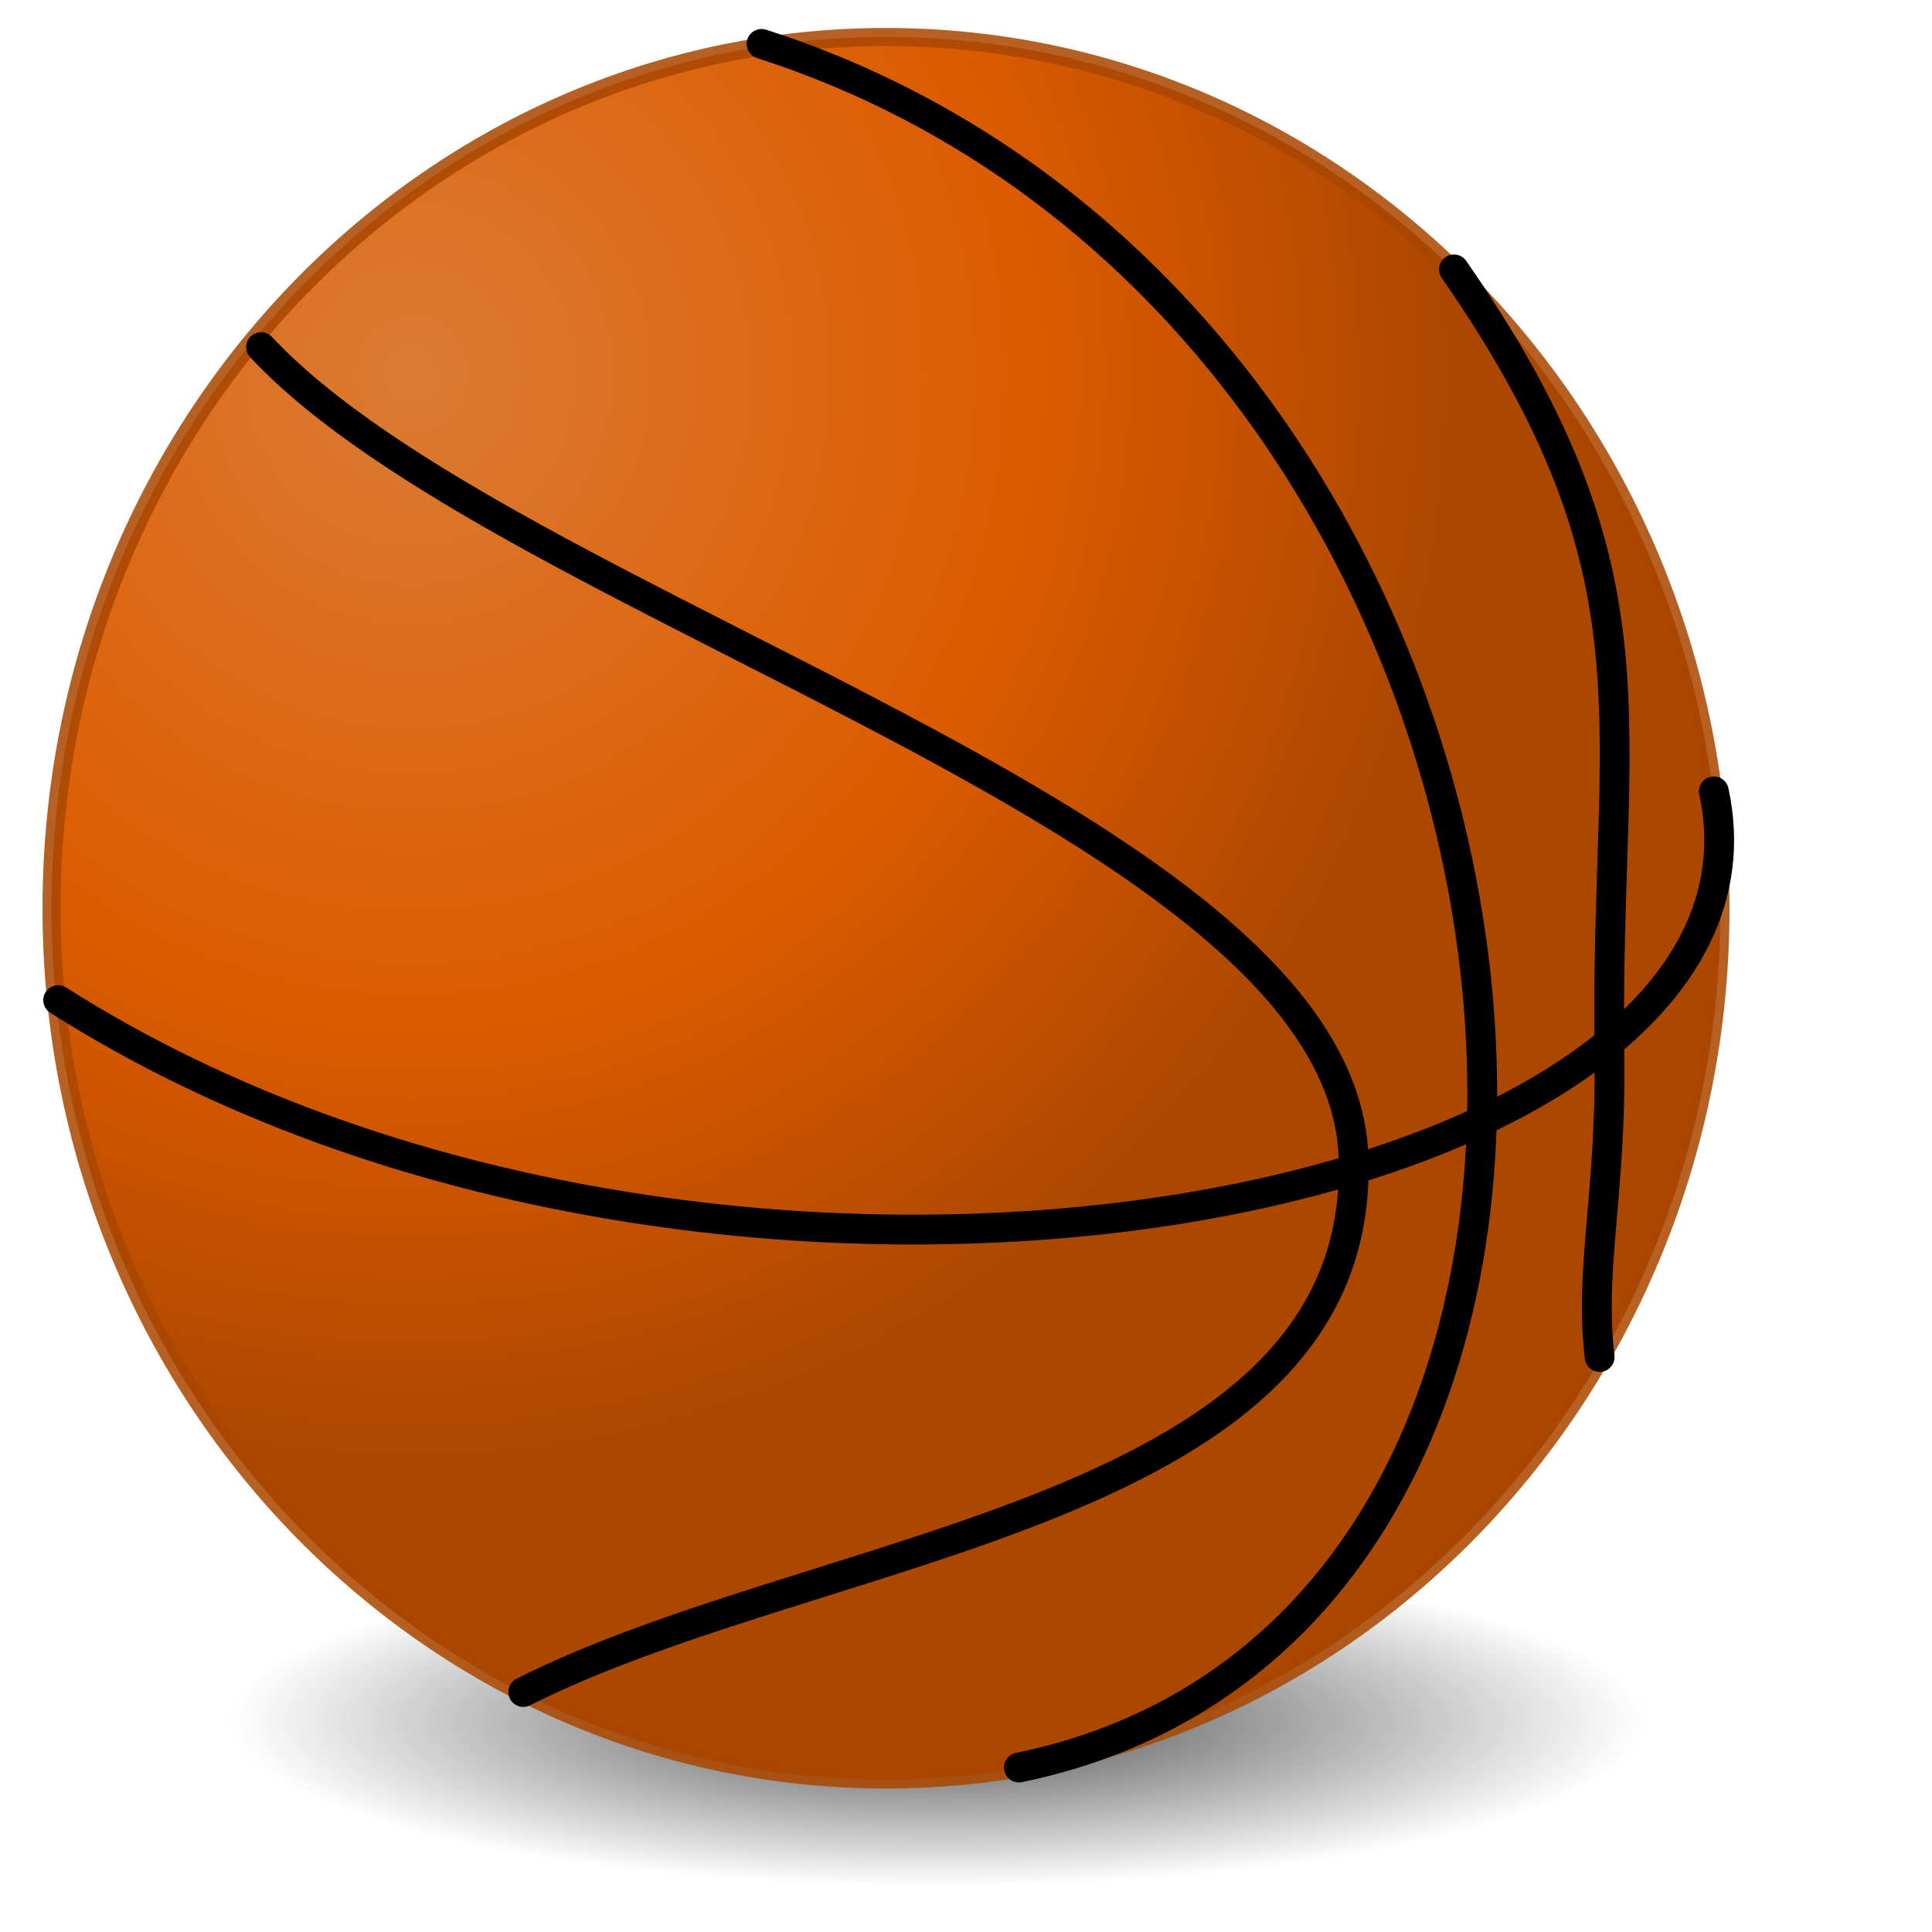
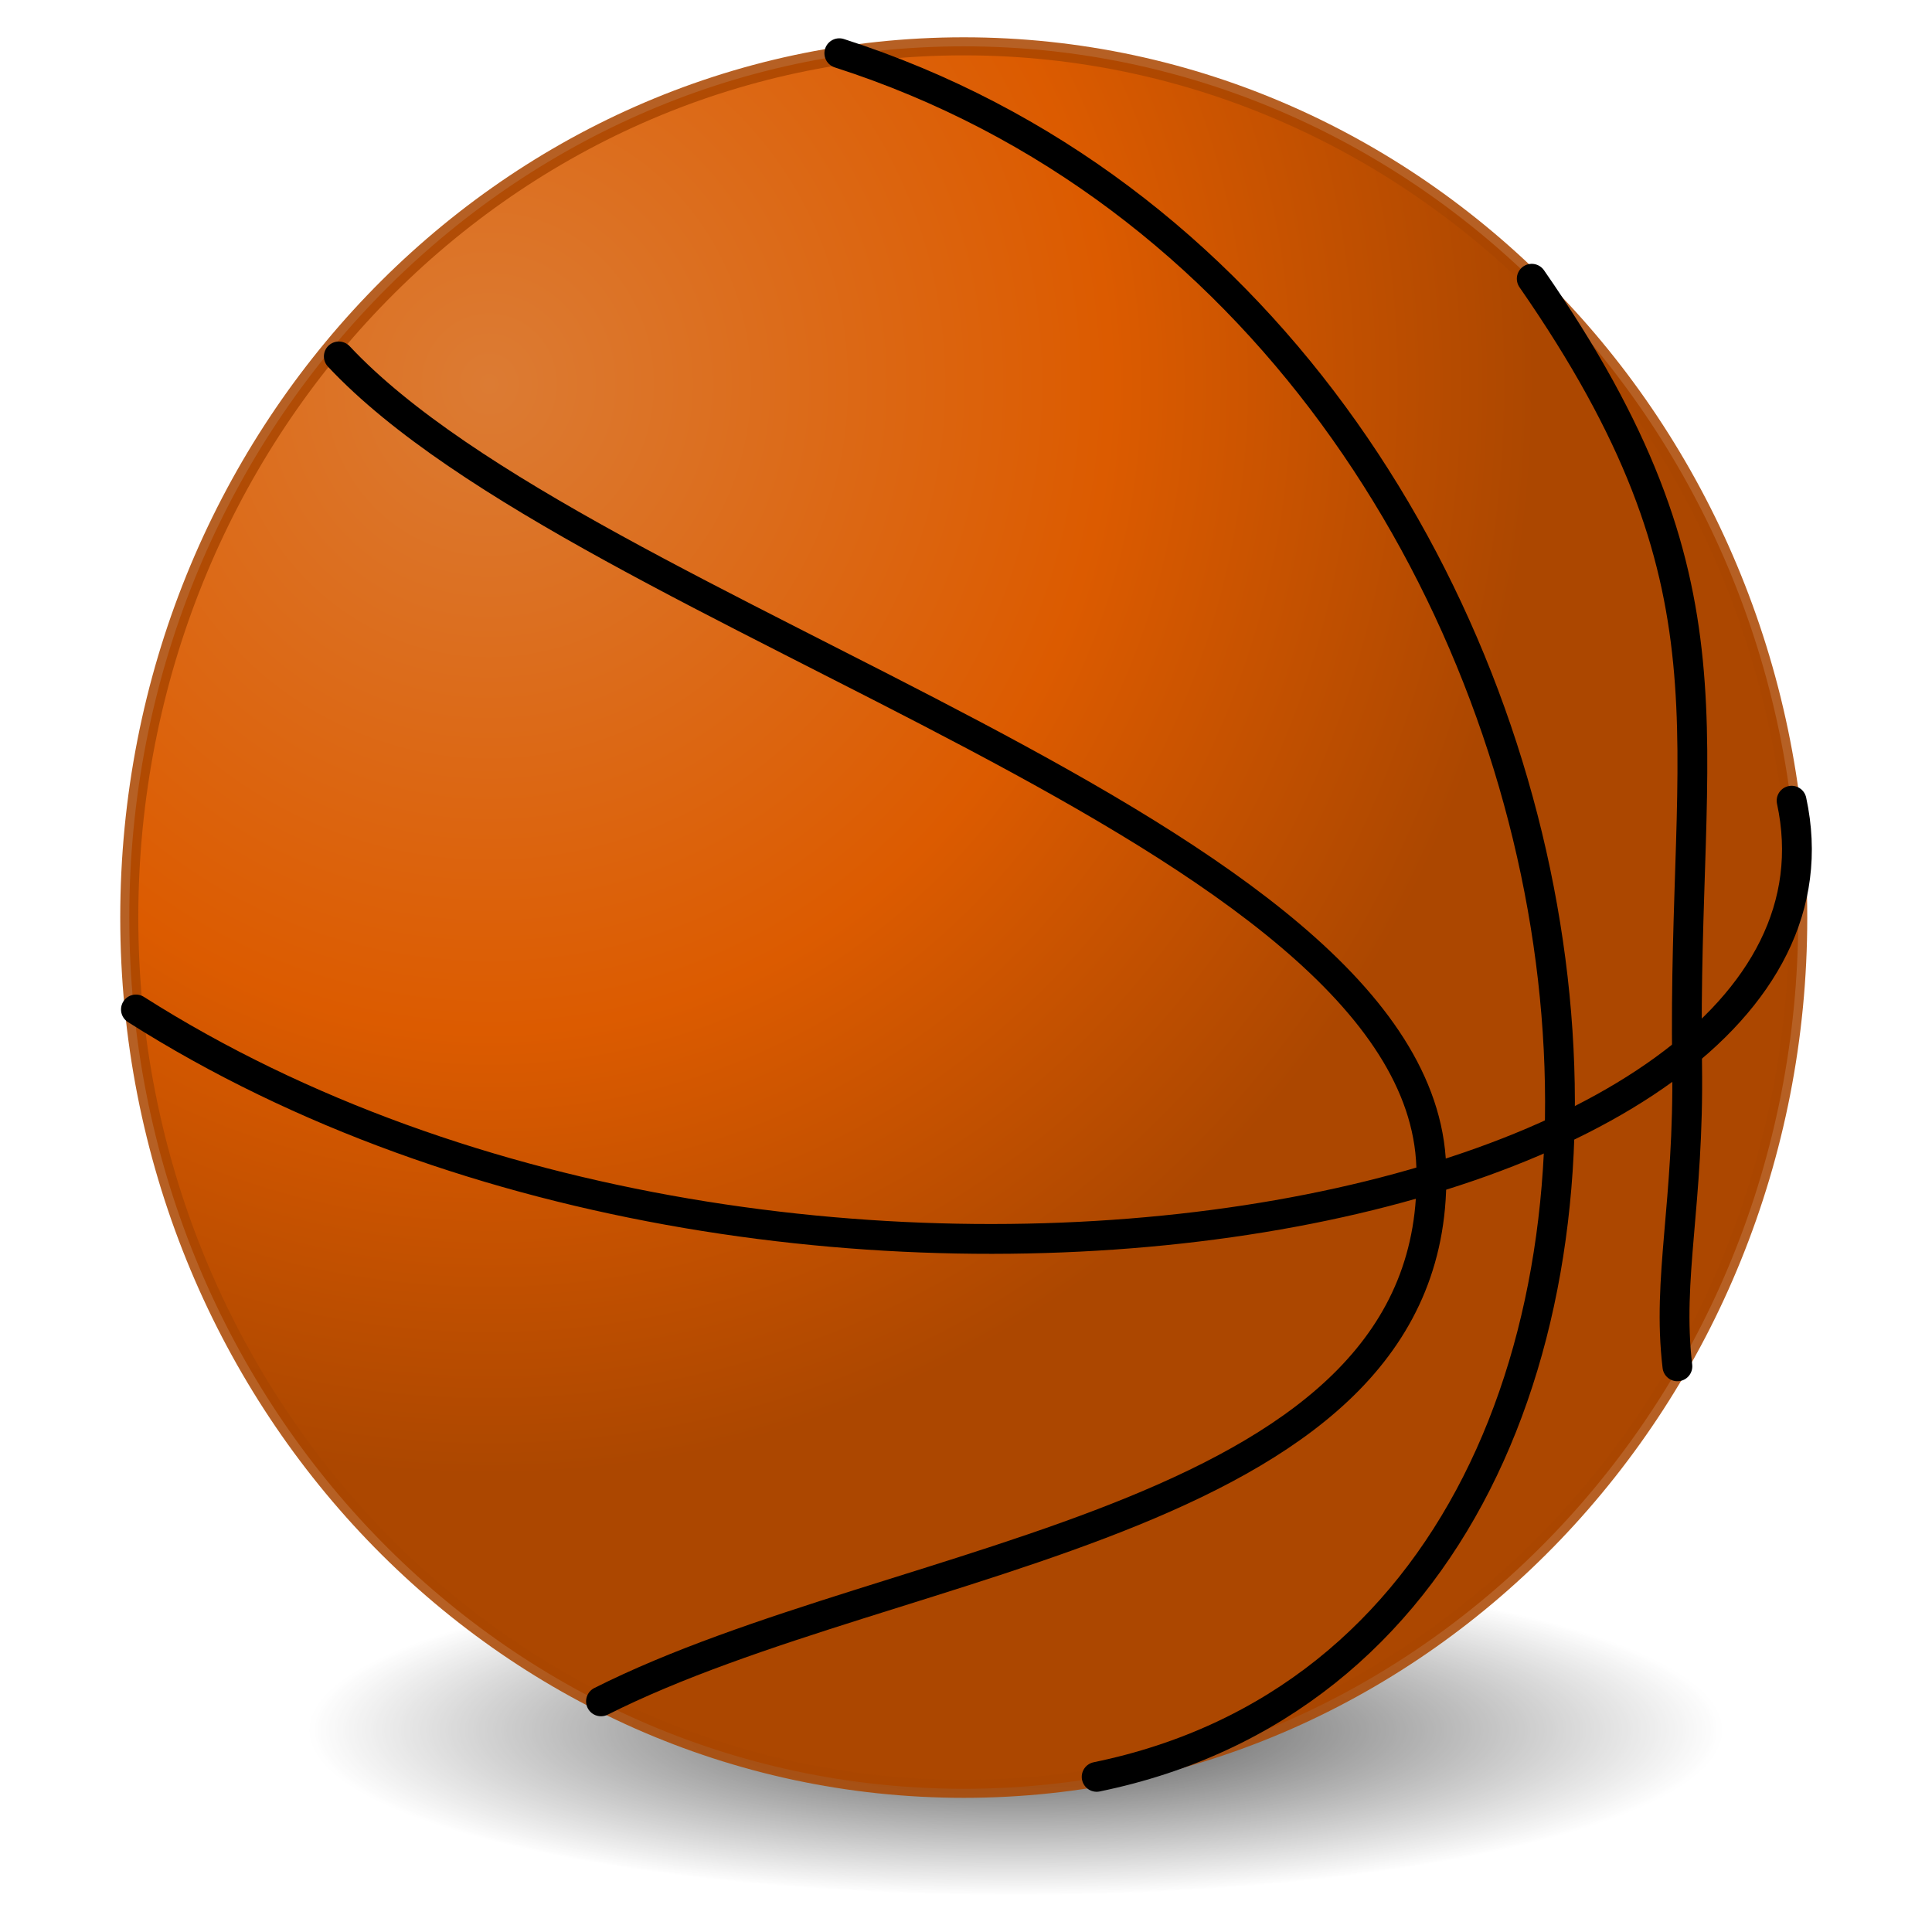
- <svg xmlns="http://www.w3.org/2000/svg" xmlns:xlink="http://www.w3.org/1999/xlink" width="200mm" height="200mm" id="svg1">
+ <svg xmlns="http://www.w3.org/2000/svg" xmlns:xlink="http://www.w3.org/1999/xlink" width="200mm" height="200mm" id="svg1" version="1.1">
  <defs id="defs3">
    <linearGradient id="linearGradient2108">
      <stop id="stop2110" offset="0" style="stop-color:#000000;stop-opacity:1;" />
      <stop id="stop2112" offset="1" style="stop-color:#000000;stop-opacity:0;" />
    </linearGradient>
    <linearGradient id="linearGradient8562">
      <stop style="stop-color:#dc7b33;stop-opacity:1;" offset="0" id="stop8563" />
      <stop style="stop-color:#dc5b00;stop-opacity:1;" offset="0.593" id="stop8565" />
      <stop style="stop-color:#ac4700;stop-opacity:1;" offset="1" id="stop8564" />
    </linearGradient>
    <linearGradient id="linearGradient4809">
      <stop style="stop-color:#f2ebd4;stop-opacity:1;" offset="0" id="stop4810" />
      <stop style="stop-color:#f3d1a5;stop-opacity:1;" offset="1" id="stop4811" />
    </linearGradient>
    <linearGradient id="linearGradient2307">
      <stop style="stop-color:#814600;stop-opacity:1;" offset="0" id="stop2308" />
      <stop style="stop-color:#d9a45f;stop-opacity:1;" offset="1" id="stop2309" />
    </linearGradient>
    <linearGradient xlink:href="#linearGradient2307" id="linearGradient2310" gradientTransform="matrix(1.158036,0.173942,-0.252723,1.682534,-106.1128,-533.2579)" x1="561.825" y1="443.992" x2="489.62" y2="343.342" gradientUnits="userSpaceOnUse" />
    <linearGradient xlink:href="#linearGradient2307" id="linearGradient1693" gradientTransform="scale(0.861915,1.160207)" x1="264.123" y1="702.764" x2="327.25" y2="696.003" gradientUnits="userSpaceOnUse" />
    <linearGradient xlink:href="#linearGradient2307" id="linearGradient4183" gradientTransform="matrix(1.414605,0.21248,-0.206886,1.377369,-105.8617,-533.2202)" x1="197.668" y1="826.966" x2="239.474" y2="793.123" gradientUnits="userSpaceOnUse" />
    <linearGradient xlink:href="#linearGradient4809" id="linearGradient4808" gradientTransform="matrix(1.280792,0.19238,-0.228502,1.521272,-106.1128,-533.2579)" x1="277.525" y1="687.396" x2="315.127" y2="687.396" gradientUnits="userSpaceOnUse" />
    <linearGradient xlink:href="#linearGradient4809" id="linearGradient5434" gradientUnits="userSpaceOnUse" gradientTransform="matrix(1.280792,0.19238,-0.228502,1.521272,-87.81681,-553.5406)" x1="277.525" y1="687.396" x2="315.127" y2="687.396" />
    <linearGradient xlink:href="#linearGradient4809" id="linearGradient6057" gradientUnits="userSpaceOnUse" gradientTransform="matrix(1.280792,0.19238,-0.228502,1.521272,-69.13019,-575.1741)" x1="277.525" y1="687.396" x2="315.127" y2="687.396" />
    <linearGradient xlink:href="#linearGradient4809" id="linearGradient6059" gradientUnits="userSpaceOnUse" gradientTransform="matrix(1.280792,0.19238,-0.228502,1.521272,-51.07121,-596.2536)" x1="277.525" y1="687.396" x2="315.127" y2="687.396" />
    <linearGradient xlink:href="#linearGradient4809" id="linearGradient6061" gradientUnits="userSpaceOnUse" gradientTransform="matrix(1.280792,0.19238,-0.228502,1.521272,-30.03709,-617.7941)" x1="277.525" y1="687.396" x2="315.127" y2="687.396" />
    <radialGradient r="148.006" fy="315.64" fx="32.2" cy="315.64" cx="32.2" gradientTransform="scale(0.978897,1.021558)" gradientUnits="userSpaceOnUse" id="radialGradient1345" xlink:href="#linearGradient8562" />
    <radialGradient gradientUnits="userSpaceOnUse" r="133.994" fy="1949.463" fx="-96.915" cy="1949.463" cx="-96.915" gradientTransform="scale(2.066485,0.483913)" id="radialGradient2116" xlink:href="#linearGradient2108" />
  </defs>
-   <g id="layer1">
-     <path transform="translate(567.2916,-270.0526)" d="M 76.122 943.372 A 276.396 64.341 0 1 1  -476.67,943.372 A 276.396 64.341 0 1 1  76.122 943.372 z" id="path1347" style="opacity:0.7;fill:url(#radialGradient2116);fill-opacity:1;stroke:none;stroke-width:1;stroke-linecap:round;stroke-linejoin:round;stroke-miterlimit:4;stroke-opacity:1" />
+   <g id="layer1" transform="translate(30.41747,3.652402)">
+     <ellipse transform="translate(567.2916,-270.0526)" id="path1347" style="opacity:0.7;fill:url(#radialGradient2116);fill-opacity:1;stroke:none;stroke-width:1;stroke-linecap:round;stroke-linejoin:round;stroke-miterlimit:4;stroke-opacity:1" cx="-200.274" cy="943.372" rx="276.396" ry="64.341" />
    <g transform="matrix(1.162054,0,0,1.162054,-121.6346,-86.01872)" id="g1328">
-       <path style="fill:url(#radialGradient1345);fill-opacity:1;fill-rule:nonzero;stroke:#aa4600;stroke-width:2.5;stroke-linecap:round;stroke-linejoin:round;stroke-miterlimit:4;stroke-opacity:0.859" id="path6066" d="M 212.747 396.308 A 115.535 120.624 0 1 1  -18.323,396.308 A 115.535 120.624 0 1 1  212.747 396.308 z" transform="matrix(2.431848,0,0,2.431848,166.5821,-583.9428)" />
-       <path style="fill:none;fill-opacity:0.75;fill-rule:evenodd;stroke:#000000;stroke-width:10.037;stroke-linecap:round;stroke-linejoin:round;stroke-miterlimit:4;stroke-opacity:1" d="M 124.261,410.762 C 347.133,552.441 712.228,481.601 681.713,340.467" id="path7310" />
+       <ellipse style="fill:url(#radialGradient1345);fill-opacity:1;fill-rule:nonzero;stroke:#aa4600;stroke-width:2.5;stroke-linecap:round;stroke-linejoin:round;stroke-miterlimit:4;stroke-opacity:0.859" id="path6066" transform="matrix(2.431848,0,0,2.431848,166.5821,-583.9428)" cx="97.212" cy="396.308" rx="115.535" ry="120.624" />
+       <path style="fill:none;fill-opacity:0.75;fill-rule:evenodd;stroke:#000000;stroke-width:10.037;stroke-linecap:round;stroke-linejoin:round;stroke-miterlimit:4;stroke-opacity:1" d="m 124.261,410.762 c 222.872,141.679 587.967,70.839 557.452,-70.294" id="path7310" />
      <path style="fill:none;fill-opacity:0.75;fill-rule:evenodd;stroke:#000000;stroke-width:10.037;stroke-linecap:round;stroke-linejoin:round;stroke-miterlimit:4;stroke-opacity:1" d="M 447.731,669.135 C 689.13,619.547 642.812,179.253 361.089,88.796" id="path7932" />
-       <path style="fill:none;fill-opacity:0.75;fill-rule:evenodd;stroke:#000000;stroke-width:10.037;stroke-linecap:round;stroke-linejoin:round;stroke-miterlimit:4;stroke-opacity:1" d="M 280.847,643.714 C 381.929,592.765 564.34,583.91 560.39,463.687 C 556.682,350.847 276.215,280.254 192.57,190.887" id="path7933" />
-       <path style="fill:none;fill-opacity:0.75;fill-rule:evenodd;stroke:#000000;stroke-width:10.037;stroke-linecap:round;stroke-linejoin:round;stroke-miterlimit:4;stroke-opacity:1" d="M 643.265,530.916 C 639.723,501.218 647.215,476.016 646.534,429.357 C 644.886,316.468 666.424,268.811 594.222,164.731" id="path7935" />
+       <path style="fill:none;fill-opacity:0.75;fill-rule:evenodd;stroke:#000000;stroke-width:10.037;stroke-linecap:round;stroke-linejoin:round;stroke-miterlimit:4;stroke-opacity:1" d="M 280.847,643.714 C 381.929,592.765 564.34,583.91 560.39,463.687 556.682,350.847 276.215,280.254 192.57,190.887" id="path7933" />
+       <path style="fill:none;fill-opacity:0.75;fill-rule:evenodd;stroke:#000000;stroke-width:10.037;stroke-linecap:round;stroke-linejoin:round;stroke-miterlimit:4;stroke-opacity:1" d="m 643.265,530.916 c -3.542,-29.698 3.951,-54.901 3.27,-101.559 -1.648,-112.889 19.89,-160.547 -52.312,-264.626" id="path7935" />
    </g>
  </g>
</svg>
